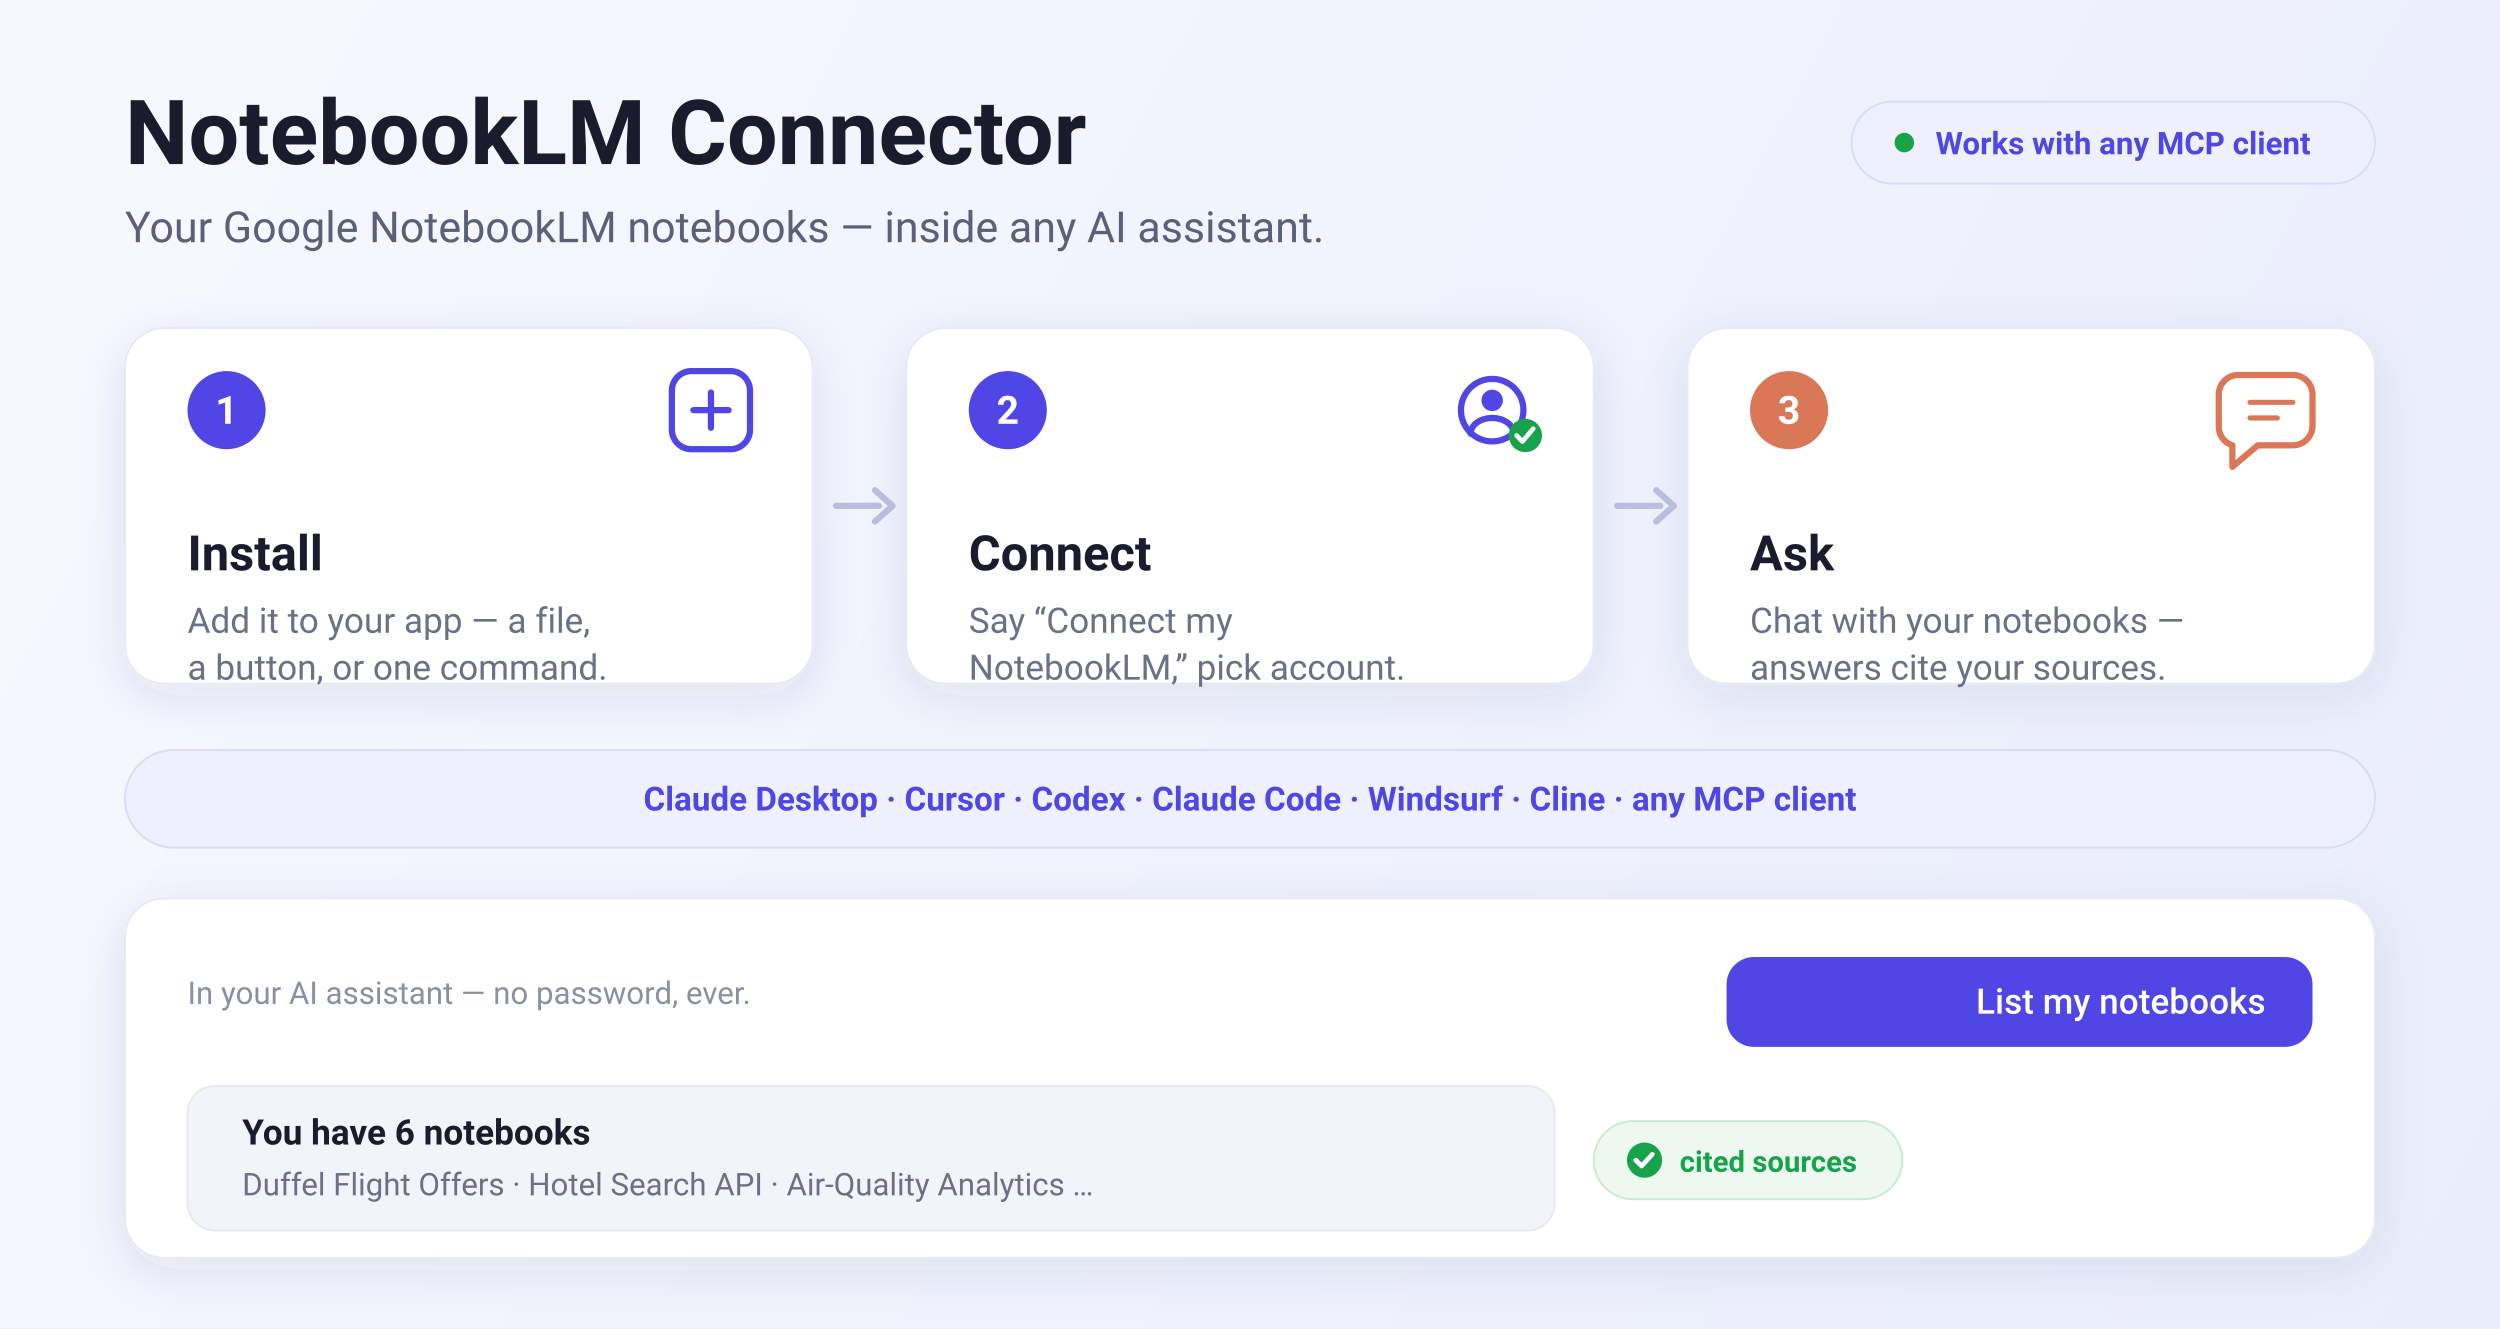
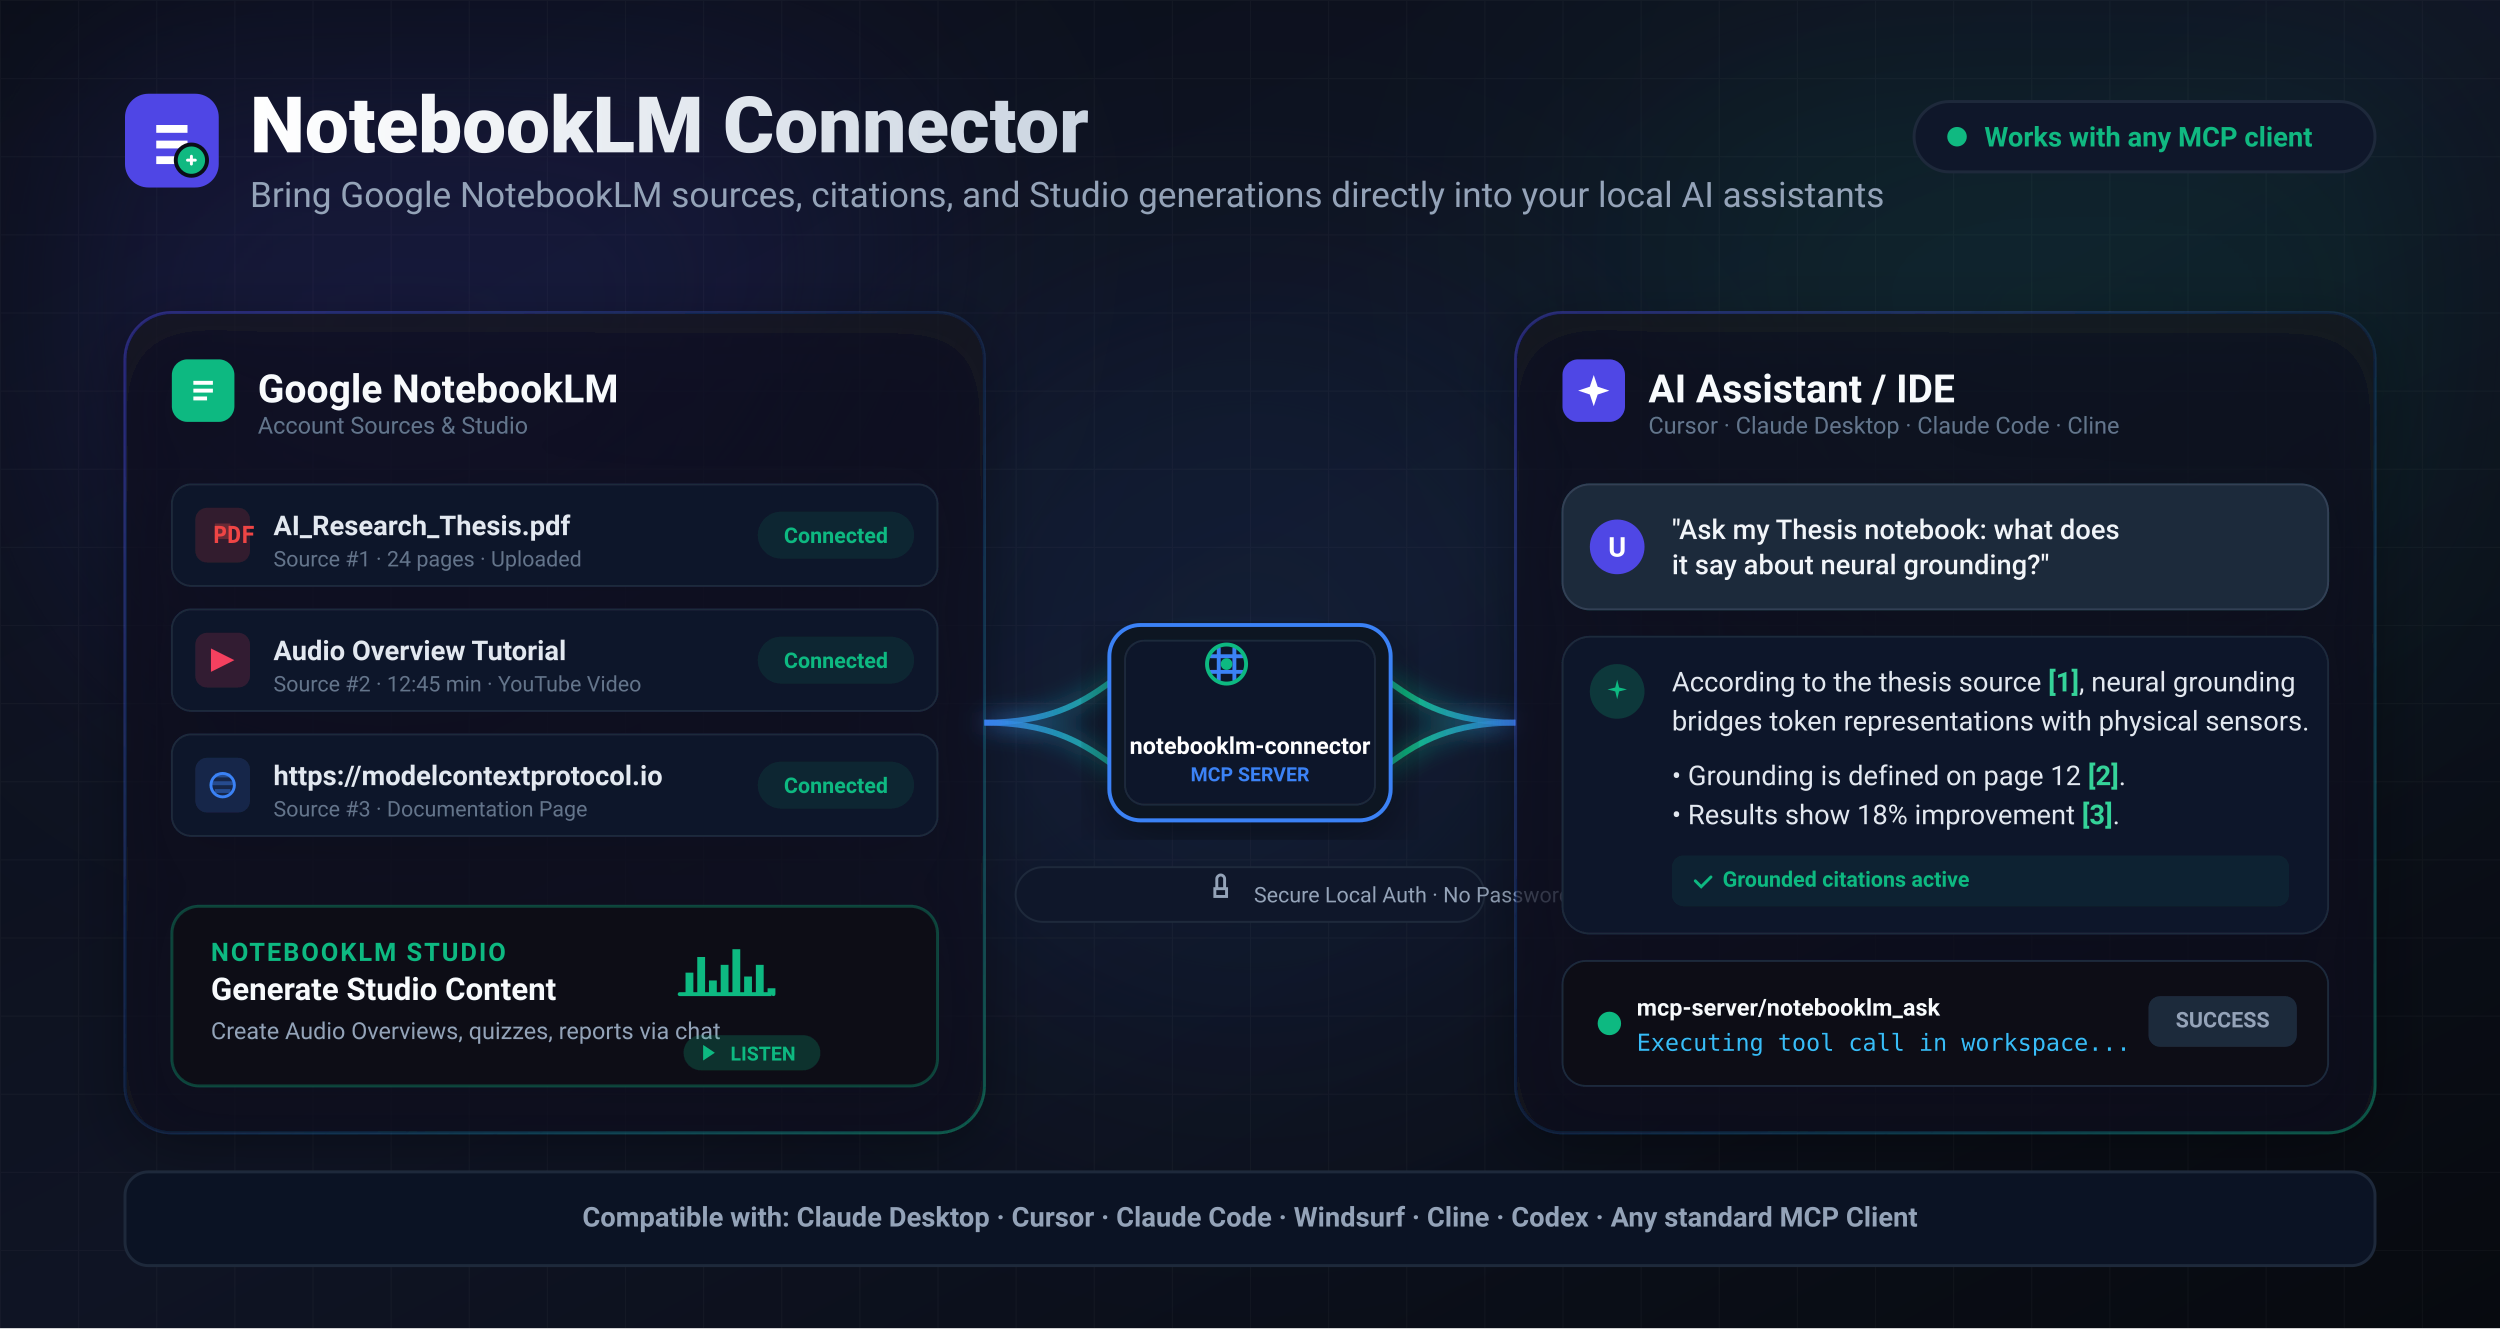
- <svg xmlns="http://www.w3.org/2000/svg" width="1280" height="680" viewBox="0 0 1280 680" fill="none" font-family="-apple-system, BlinkMacSystemFont, 'Segoe UI', Roboto, Helvetica, Arial, sans-serif">
+ <svg xmlns="http://www.w3.org/2000/svg" width="1280" height="680" viewBox="0 0 1280 680" fill="none">
  <defs>
-     <linearGradient id="bg" x1="0" y1="0" x2="1280" y2="680" gradientUnits="userSpaceOnUse">
-       <stop offset="0" stop-color="#f7f8ff" />
-       <stop offset="1" stop-color="#eaeefb" />
+     <linearGradient id="bg-grad" x1="0%" y1="0%" x2="100%" y2="100%">
+       <stop offset="0%" stop-color="#0A0E17" />
+       <stop offset="50%" stop-color="#0F1424" />
+       <stop offset="100%" stop-color="#070A0F" />
    </linearGradient>
-     <filter id="shadow" x="-20%" y="-20%" width="140%" height="160%">
-       <feDropShadow dx="0" dy="6" stdDeviation="12" flood-color="#3b3f66" flood-opacity="0.10" />
+     <linearGradient id="card-border" x1="0%" y1="0%" x2="100%" y2="100%">
+       <stop offset="0%" stop-color="#4F46E5" stop-opacity="0.4" />
+       <stop offset="50%" stop-color="#3B82F6" stop-opacity="0.1" />
+       <stop offset="100%" stop-color="#10B981" stop-opacity="0.4" />
+     </linearGradient>
+     <linearGradient id="glow-line" x1="0%" y1="0%" x2="100%" y2="0%">
+       <stop offset="0%" stop-color="#3B82F6" stop-opacity="0.8" />
+       <stop offset="50%" stop-color="#10B981" stop-opacity="1" />
+       <stop offset="100%" stop-color="#3B82F6" stop-opacity="0.8" />
+     </linearGradient>
+     <linearGradient id="title-grad" x1="0%" y1="0%" x2="100%" y2="0%">
+       <stop offset="0%" stop-color="#FFFFFF" />
+       <stop offset="100%" stop-color="#CBD5E1" />
+     </linearGradient>
+     <filter id="card-shadow" x="-10%" y="-10%" width="120%" height="120%">
+       <feDropShadow dx="0" dy="8" stdDeviation="16" flood-color="#000000" flood-opacity="0.5" />
    </filter>
+     <filter id="neon-glow" x="-20%" y="-20%" width="140%" height="140%">
+       <feGaussianBlur stdDeviation="6" result="blur" />
+       <feMerge>
+         <feMergeNode in="blur" />
+         <feMergeNode in="SourceGraphic" />
+       </feMerge>
+     </filter>
+     <pattern id="grid" width="40" height="40" patternUnits="userSpaceOnUse">
+       <path d="M 40 0 L 0 0 0 40" fill="none" stroke="#ffffff" stroke-width="1" stroke-opacity="0.03" />
+     </pattern>
  </defs>
-   <rect width="1280" height="680" fill="url(#bg)" />
-   <text x="64" y="84" font-size="46" font-weight="700" fill="#1a1c2e">NotebookLM Connector</text>
-   <text x="64" y="124" font-size="22" font-weight="400" fill="#5b6079">Your Google NotebookLM notebooks — inside any AI assistant.</text>
-   <rect x="948" y="52" width="268" height="42" rx="21" fill="#eef0fe" stroke="#d9ddfa" />
-   <circle cx="975" cy="73" r="5" fill="#16a34a" />
-   <text x="991" y="79" font-size="16" font-weight="600" fill="#4f46e5">Works with any MCP client</text>
-   <g filter="url(#shadow)">
-     <rect x="64" y="168" width="352" height="182" rx="20" fill="#ffffff" stroke="#e7e9f3" />
+   <style>
+     .font-sans { font-family: -apple-system, BlinkMacSystemFont, "Segoe UI", Roboto, Helvetica, Arial, sans-serif; }
+     .title { font-weight: 800; font-size: 40px; fill: url(#title-grad); }
+     .subtitle { font-weight: 400; font-size: 18px; fill: #94A3B8; }
+     .panel-title { font-weight: 700; font-size: 20px; fill: #F8FAFC; }
+     .badge-text { font-weight: 600; font-size: 14px; fill: #10B981; }
+     .code-text { font-family: ui-monospace, SFMono-Regular, Menlo, Monaco, Consolas, "Liberation Mono", "Courier New", monospace; font-size: 13px; fill: #E2E8F0; }
+     .bubble-user { font-weight: 500; font-size: 15px; fill: #F1F5F9; }
+     .bubble-ai { font-size: 14px; fill: #E2E8F0; }
+     .citation { font-weight: 700; font-size: 13px; fill: #34D399; }
+   </style>
+   <rect width="1280" height="680" fill="url(#bg-grad)" />
+   <rect width="1280" height="680" fill="url(#grid)" />
+   <circle cx="200" cy="100" r="250" fill="#4F46E5" opacity="0.15" filter="blur(80px)" />
+   <circle cx="1080" cy="100" r="250" fill="#10B981" opacity="0.1" filter="blur(80px)" />
+   <circle cx="640" cy="340" r="200" fill="#3B82F6" opacity="0.08" filter="blur(80px)" />
+   <g transform="translate(64, 48)">
+     <rect width="48" height="48" rx="12" fill="#4F46E5" />
+     <path d="M16 16H32V20H16V16ZM16 24H32V28H16V24ZM16 32H26V36H16V32Z" fill="#FFFFFF" />
+     <circle cx="34" cy="34" r="8" fill="#10B981" stroke="#0A0E17" stroke-width="2" />
+     <path d="M32 34h4m-2-2v4" stroke="#FFFFFF" stroke-width="1.5" stroke-linecap="round" />
  </g>
-   <circle cx="116" cy="210" r="20" fill="#4f46e5" />
-   <text x="116" y="217" font-size="20" font-weight="700" fill="#ffffff" text-anchor="middle">1</text>
-   <g stroke="#4f46e5" stroke-width="3.2" stroke-linecap="round" stroke-linejoin="round" fill="none">
-     <rect x="344" y="190" width="40" height="40" rx="10" />
-     <path d="M364 201 v18 M355 210 h18" />
+   <text x="128" y="78" class="font-sans title">NotebookLM Connector</text>
+   <text x="128" y="106" class="font-sans subtitle">Bring Google NotebookLM sources, citations, and Studio generations directly into your local AI assistants</text>
+   <g transform="translate(980, 52)">
+     <rect width="236" height="36" rx="18" fill="#0F172A" stroke="#1E293B" stroke-width="1.5" />
+     <circle cx="22" cy="18" r="5" fill="#10B981" />
+     <text x="36" y="23" class="font-sans badge-text">Works with any MCP client</text>
  </g>
-   <text x="96" y="292" font-size="25" font-weight="700" fill="#1a1c2e">Install</text>
-   <text x="96" y="324" font-size="18" fill="#6b7089">Add it to your app — a file,</text>
-   <text x="96" y="348" font-size="18" fill="#6b7089">a button, or one command.</text>
-   <g filter="url(#shadow)">
-     <rect x="464" y="168" width="352" height="182" rx="20" fill="#ffffff" stroke="#e7e9f3" />
+   <g transform="translate(64, 160)" filter="url(#card-shadow)">
+     <rect width="440" height="420" rx="24" fill="#0B1324" fill-opacity="0.6" stroke="url(#card-border)" stroke-width="1.5" />
+     <g transform="translate(24, 24)">
+       <rect width="32" height="32" rx="8" fill="#10B981" />
+       <path d="M11 11h10v2H11v-2zm0 4h10v2H11v-2zm0 4h7v2H11v-2z" fill="#FFFFFF" />
+       <text x="44" y="22" class="font-sans panel-title">Google NotebookLM</text>
+       <text x="44" y="38" class="font-sans" font-size="12" fill="#64748B">Account Sources &amp; Studio</text>
+     </g>
+     <g transform="translate(24, 88)">
+       <g transform="translate(0, 0)">
+         <rect width="392" height="52" rx="10" fill="#0F172A" stroke="#1E293B" stroke-width="1" />
+         <rect x="12" y="12" width="28" height="28" rx="6" fill="#EF4444" fill-opacity="0.15" />
+         <path d="M22 20h8v8h-8z" fill="#EF4444" opacity="0.3" />
+         <text x="21" y="30" font-family="monospace" font-size="12" font-weight="700" fill="#EF4444">PDF</text>
+         <text x="52" y="26" class="font-sans" font-size="14" font-weight="600" fill="#E2E8F0">AI_Research_Thesis.pdf</text>
+         <text x="52" y="42" class="font-sans" font-size="11" fill="#64748B">Source #1 · 24 pages · Uploaded</text>
+         <rect x="300" y="14" width="80" height="24" rx="12" fill="#10B981" fill-opacity="0.1" />
+         <text x="340" y="30" class="font-sans" font-size="11" font-weight="600" fill="#10B981" text-anchor="middle">Connected</text>
+       </g>
+       <g transform="translate(0, 64)">
+         <rect width="392" height="52" rx="10" fill="#0F172A" stroke="#1E293B" stroke-width="1" />
+         <rect x="12" y="12" width="28" height="28" rx="6" fill="#F43F5E" fill-opacity="0.15" />
+         <path d="M20 20l12 6-12 6z" fill="#F43F5E" />
+         <text x="52" y="26" class="font-sans" font-size="14" font-weight="600" fill="#E2E8F0">Audio Overview Tutorial</text>
+         <text x="52" y="42" class="font-sans" font-size="11" fill="#64748B">Source #2 · 12:45 min · YouTube Video</text>
+         <rect x="300" y="14" width="80" height="24" rx="12" fill="#10B981" fill-opacity="0.1" />
+         <text x="340" y="30" class="font-sans" font-size="11" font-weight="600" fill="#10B981" text-anchor="middle">Connected</text>
+       </g>
+       <g transform="translate(0, 128)">
+         <rect width="392" height="52" rx="10" fill="#0F172A" stroke="#1E293B" stroke-width="1" />
+         <rect x="12" y="12" width="28" height="28" rx="6" fill="#3B82F6" fill-opacity="0.15" />
+         <path d="M22 20h8v2h-8v-2zm-2 4h12v2H20v-2zm2 4h8v2h-8v-2z" fill="#3B82F6" opacity="0.4" />
+         <circle cx="26" cy="26" r="6" stroke="#3B82F6" stroke-width="1.5" fill="none" />
+         <text x="52" y="26" class="font-sans" font-size="14" font-weight="600" fill="#E2E8F0">https://modelcontextprotocol.io</text>
+         <text x="52" y="42" class="font-sans" font-size="11" fill="#64748B">Source #3 · Documentation Page</text>
+         <rect x="300" y="14" width="80" height="24" rx="12" fill="#10B981" fill-opacity="0.1" />
+         <text x="340" y="30" class="font-sans" font-size="11" font-weight="600" fill="#10B981" text-anchor="middle">Connected</text>
+       </g>
+     </g>
+     <g transform="translate(24, 304)">
+       <rect width="392" height="92" rx="14" fill="#0B0F19" stroke="#10B981" stroke-opacity="0.3" stroke-width="1.5" />
+       <text x="20" y="28" class="font-sans" font-size="13" font-weight="700" fill="#10B981" letter-spacing="1">NOTEBOOKLM STUDIO</text>
+       <text x="20" y="48" class="font-sans" font-size="16" font-weight="600" fill="#F8FAFC">Generate Studio Content</text>
+       <text x="20" y="68" class="font-sans" font-size="12" fill="#94A3B8">Create Audio Overviews, quizzes, reports via chat</text>
+       <g transform="translate(260, 20)">
+         <path d="M0 25h4v-10h2v10h4v-18h2v18h4v-6h2v6h4v-14h2v14h4v-22h2v22h4v-8h2v8h4v-14h2v14h4v-2h2v2" stroke="#10B981" stroke-width="2" stroke-linecap="round" fill="none" />
+         <rect x="2" y="46" width="70" height="18" rx="9" fill="#10B981" fill-opacity="0.2" />
+         <path d="M12 51l6 4-6 4v-8z" fill="#10B981" />
+         <text x="26" y="59" class="font-sans" font-size="10" font-weight="700" fill="#10B981">LISTEN</text>
+       </g>
+     </g>
  </g>
-   <circle cx="516" cy="210" r="20" fill="#4f46e5" />
-   <text x="516" y="217" font-size="20" font-weight="700" fill="#ffffff" text-anchor="middle">2</text>
-   <g fill="none">
-     <circle cx="764" cy="210" r="16" stroke="#4f46e5" stroke-width="3.2" />
-     <circle cx="764" cy="205" r="5.5" fill="#4f46e5" />
-     <path d="M753 222 a11 8 0 0 1 22 0" stroke="#4f46e5" stroke-width="3.2" stroke-linecap="round" />
-     <circle cx="781" cy="223" r="8.5" fill="#16a34a" />
-     <path d="M776.5 223 l3 3 5.5 -6.5" stroke="#ffffff" stroke-width="2.4" stroke-linecap="round" stroke-linejoin="round" />
+   <g filter="url(#neon-glow)">
+     <path d="M504 370 C 570 370, 570 330, 616 330 H 664" stroke="url(#glow-line)" stroke-width="3" fill="none" />
+     <path d="M504 370 H 776" stroke="url(#glow-line)" stroke-dasharray="8 8" stroke-width="2" fill="none" opacity="0.6" />
+     <path d="M504 370 C 570 370, 570 410, 616 410 H 664" stroke="url(#glow-line)" stroke-width="3" fill="none" />
+     <path d="M776 370 C 710 370, 710 330, 664 330" stroke="url(#glow-line)" stroke-width="3" fill="none" />
+     <path d="M776 370 C 710 370, 710 410, 664 410" stroke="url(#glow-line)" stroke-width="3" fill="none" />
  </g>
-   <text x="496" y="292" font-size="25" font-weight="700" fill="#1a1c2e">Connect</text>
-   <text x="496" y="324" font-size="18" fill="#6b7089">Say “Connect my</text>
-   <text x="496" y="348" font-size="18" fill="#6b7089">NotebookLM,” pick account.</text>
-   <g filter="url(#shadow)">
-     <rect x="864" y="168" width="352" height="182" rx="20" fill="#ffffff" stroke="#e7e9f3" />
+   <g transform="translate(568, 320)" filter="url(#card-shadow)">
+     <rect width="144" height="100" rx="16" fill="#0B1324" stroke="#3B82F6" stroke-width="2" />
+     <rect x="8" y="8" width="128" height="84" rx="10" fill="#0F172A" stroke="#1E293B" stroke-width="1" />
+     <g transform="translate(60, 20)">
+       <path d="M -8 -4 H 8 M -8 4 H 8 M -4 -8 V 8 M 4 -8 V 8" stroke="#3B82F6" stroke-width="2" stroke-linecap="round" fill="none" />
+       <circle cx="0" cy="0" r="10" stroke="#10B981" stroke-width="2" fill="none" />
+       <circle cx="0" cy="0" r="3" fill="#10B981" />
+     </g>
+     <text x="72" y="66" class="font-sans" font-size="12" font-weight="700" fill="#FFFFFF" text-anchor="middle">notebooklm-connector</text>
+     <text x="72" y="80" class="font-sans" font-size="10" font-weight="600" fill="#3B82F6" text-anchor="middle">MCP SERVER</text>
  </g>
-   <circle cx="916" cy="210" r="20" fill="#d97757" />
-   <text x="916" y="217" font-size="20" font-weight="700" fill="#ffffff" text-anchor="middle">3</text>
-   <g fill="none" stroke="#d97757" stroke-width="3.2" stroke-linejoin="round" stroke-linecap="round">
-     <path d="M1146 192 h28 a10 10 0 0 1 10 10 v16 a10 10 0 0 1 -10 10 h-18 l-13 11 v-11 a10 10 0 0 1 -7 -10 v-16 a10 10 0 0 1 10 -10 z" />
-     <path d="M1152 206 h22 M1152 214 h14" stroke-width="2.6" />
+   <g transform="translate(520, 444)">
+     <rect width="240" height="28" rx="14" fill="#0F172A" stroke="#1E293B" stroke-width="1" />
+     <path d="M102 11h6v4h-6zm1-5a2 2 0 0 1 4 0v5h-4z" stroke="#94A3B8" stroke-width="1.5" fill="none" />
+     <text x="122" y="18" class="font-sans" font-size="11" fill="#94A3B8">Secure Local Auth · No Password</text>
  </g>
-   <text x="896" y="292" font-size="25" font-weight="700" fill="#1a1c2e">Ask</text>
-   <text x="896" y="324" font-size="18" fill="#6b7089">Chat with your notebooks —</text>
-   <text x="896" y="348" font-size="18" fill="#6b7089">answers cite your sources.</text>
-   <g stroke="#b9bede" stroke-width="3.2" stroke-linecap="round" stroke-linejoin="round" fill="none">
-     <path d="M428 259 h22" />
-     <path d="M448 251 l9 8 -9 8" />
-     <path d="M828 259 h22" />
-     <path d="M848 251 l9 8 -9 8" />
+   <g transform="translate(776, 160)" filter="url(#card-shadow)">
+     <rect width="440" height="420" rx="24" fill="#0B1324" fill-opacity="0.6" stroke="url(#card-border)" stroke-width="1.5" />
+     <g transform="translate(24, 24)">
+       <rect width="32" height="32" rx="8" fill="#4F46E5" />
+       <path d="M16 8l2 6 6 2-6 2-2 6-2-6-6-2 6-2z" fill="#FFFFFF" />
+       <text x="44" y="22" class="font-sans" font-weight="700" font-size="20" fill="#F8FAFC">AI Assistant / IDE</text>
+       <text x="44" y="38" class="font-sans" font-size="12" fill="#64748B">Cursor · Claude Desktop · Claude Code · Cline</text>
+     </g>
+     <g transform="translate(24, 88)">
+       <g transform="translate(0, 0)">
+         <rect width="392" height="64" rx="14" fill="#1E293B" stroke="#334155" stroke-width="1" />
+         <circle cx="28" cy="32" r="14" fill="#4F46E5" />
+         <text x="28" y="37" class="font-sans" font-size="14" font-weight="700" fill="#FFFFFF" text-anchor="middle">U</text>
+         <text x="56" y="28" class="font-sans" font-size="14" font-weight="500" fill="#F1F5F9">"Ask my Thesis notebook: what does</text>
+         <text x="56" y="46" class="font-sans" font-size="14" font-weight="500" fill="#F1F5F9">it say about neural grounding?"</text>
+       </g>
+       <g transform="translate(0, 78)">
+         <rect width="392" height="152" rx="14" fill="#0F172A" stroke="#1E293B" stroke-width="1" />
+         <circle cx="28" cy="28" r="14" fill="#10B981" fill-opacity="0.2" />
+         <path d="M28 22l1 4 4 1-4 1-1 4-1-4-4-1 4-1z" fill="#10B981" />
+         <text x="56" y="28" class="font-sans bubble-ai">According to the thesis source <tspan fill="#34D399" font-weight="700">[1]</tspan>, neural grounding</text>
+         <text x="56" y="48" class="font-sans bubble-ai">bridges token representations with physical sensors.</text>
+         <text x="56" y="76" class="font-sans bubble-ai" fill="#94A3B8">• Grounding is defined on page 12 <tspan fill="#34D399" font-weight="700">[2]</tspan>.</text>
+         <text x="56" y="96" class="font-sans bubble-ai" fill="#94A3B8">• Results show 18% improvement <tspan fill="#34D399" font-weight="700">[3]</tspan>.</text>
+         <rect x="56" y="112" width="316" height="26" rx="6" fill="#10B981" fill-opacity="0.08" />
+         <path d="M68 125l3 3 5-5" stroke="#10B981" stroke-width="1.5" fill="none" stroke-linecap="round" />
+         <text x="82" y="128" class="font-sans" font-size="11" font-weight="700" fill="#10B981">Grounded citations active</text>
+       </g>
+       <g transform="translate(0, 244)">
+         <rect width="392" height="64" rx="12" fill="#090D16" stroke="#1E293B" stroke-width="1" />
+         <circle cx="24" cy="32" r="6" fill="#10B981" />
+         <text x="38" y="28" class="font-sans" font-size="12" font-weight="700" fill="#F8FAFC">mcp-server/notebooklm_ask</text>
+         <text x="38" y="46" font-family="monospace" font-size="12" fill="#38BDF8">Executing tool call in workspace...</text>
+         <rect x="300" y="18" width="76" height="26" rx="6" fill="#1E293B" />
+         <text x="338" y="34" class="font-sans" font-size="11" font-weight="700" fill="#94A3B8" text-anchor="middle">SUCCESS</text>
+       </g>
+     </g>
  </g>
-   <rect x="64" y="384" width="1152" height="50" rx="25" fill="#eef0fe" stroke="#d9ddfa" />
-   <text x="640" y="415" font-size="17" font-weight="600" fill="#4f46e5" text-anchor="middle">Claude Desktop  ·  Cursor  ·  Codex  ·  Claude Code  ·  Windsurf  ·  Cline  ·  any MCP client</text>
-   <g filter="url(#shadow)">
-     <rect x="64" y="460" width="1152" height="184" rx="20" fill="#ffffff" stroke="#e7e9f3" />
+   <g transform="translate(64, 600)">
+     <rect width="1152" height="48" rx="12" fill="#0B1324" stroke="#1E293B" stroke-width="1.5" />
+     <text x="576" y="28" class="font-sans" font-size="14" font-weight="600" fill="#94A3B8" text-anchor="middle">
+       Compatible with: Claude Desktop  ·  Cursor  ·  Claude Code  ·  Windsurf  ·  Cline  ·  Codex  ·  Any standard MCP Client
+     </text>
  </g>
-   <text x="96" y="514" font-size="16" fill="#8a8fa8">In your AI assistant — no password, ever.</text>
-   <rect x="884" y="490" width="300" height="46" rx="14" fill="#4f46e5" />
-   <text x="1160" y="519" font-size="18" font-weight="500" fill="#ffffff" text-anchor="end">List my notebooks</text>
-   <rect x="96" y="556" width="700" height="74" rx="14" fill="#f3f4f9" stroke="#e7e9f3" />
-   <text x="124" y="586" font-size="18" font-weight="700" fill="#1a1c2e">You have 6 notebooks</text>
-   <text x="124" y="612" font-size="16" fill="#6b7089">Duffel Flight Offers · Hotel Search API · Air-Quality Analytics …</text>
-   <rect x="816" y="574" width="158" height="40" rx="20" fill="#eef8f0" stroke="#c9ead2" />
-   <circle cx="842" cy="594" r="9" fill="#16a34a" />
-   <path d="M837.5 594 l3 3 5.5 -6" stroke="#ffffff" stroke-width="2.4" fill="none" stroke-linecap="round" stroke-linejoin="round" />
-   <text x="860" y="600" font-size="15" font-weight="600" fill="#16a34a">cited sources</text>
</svg>
